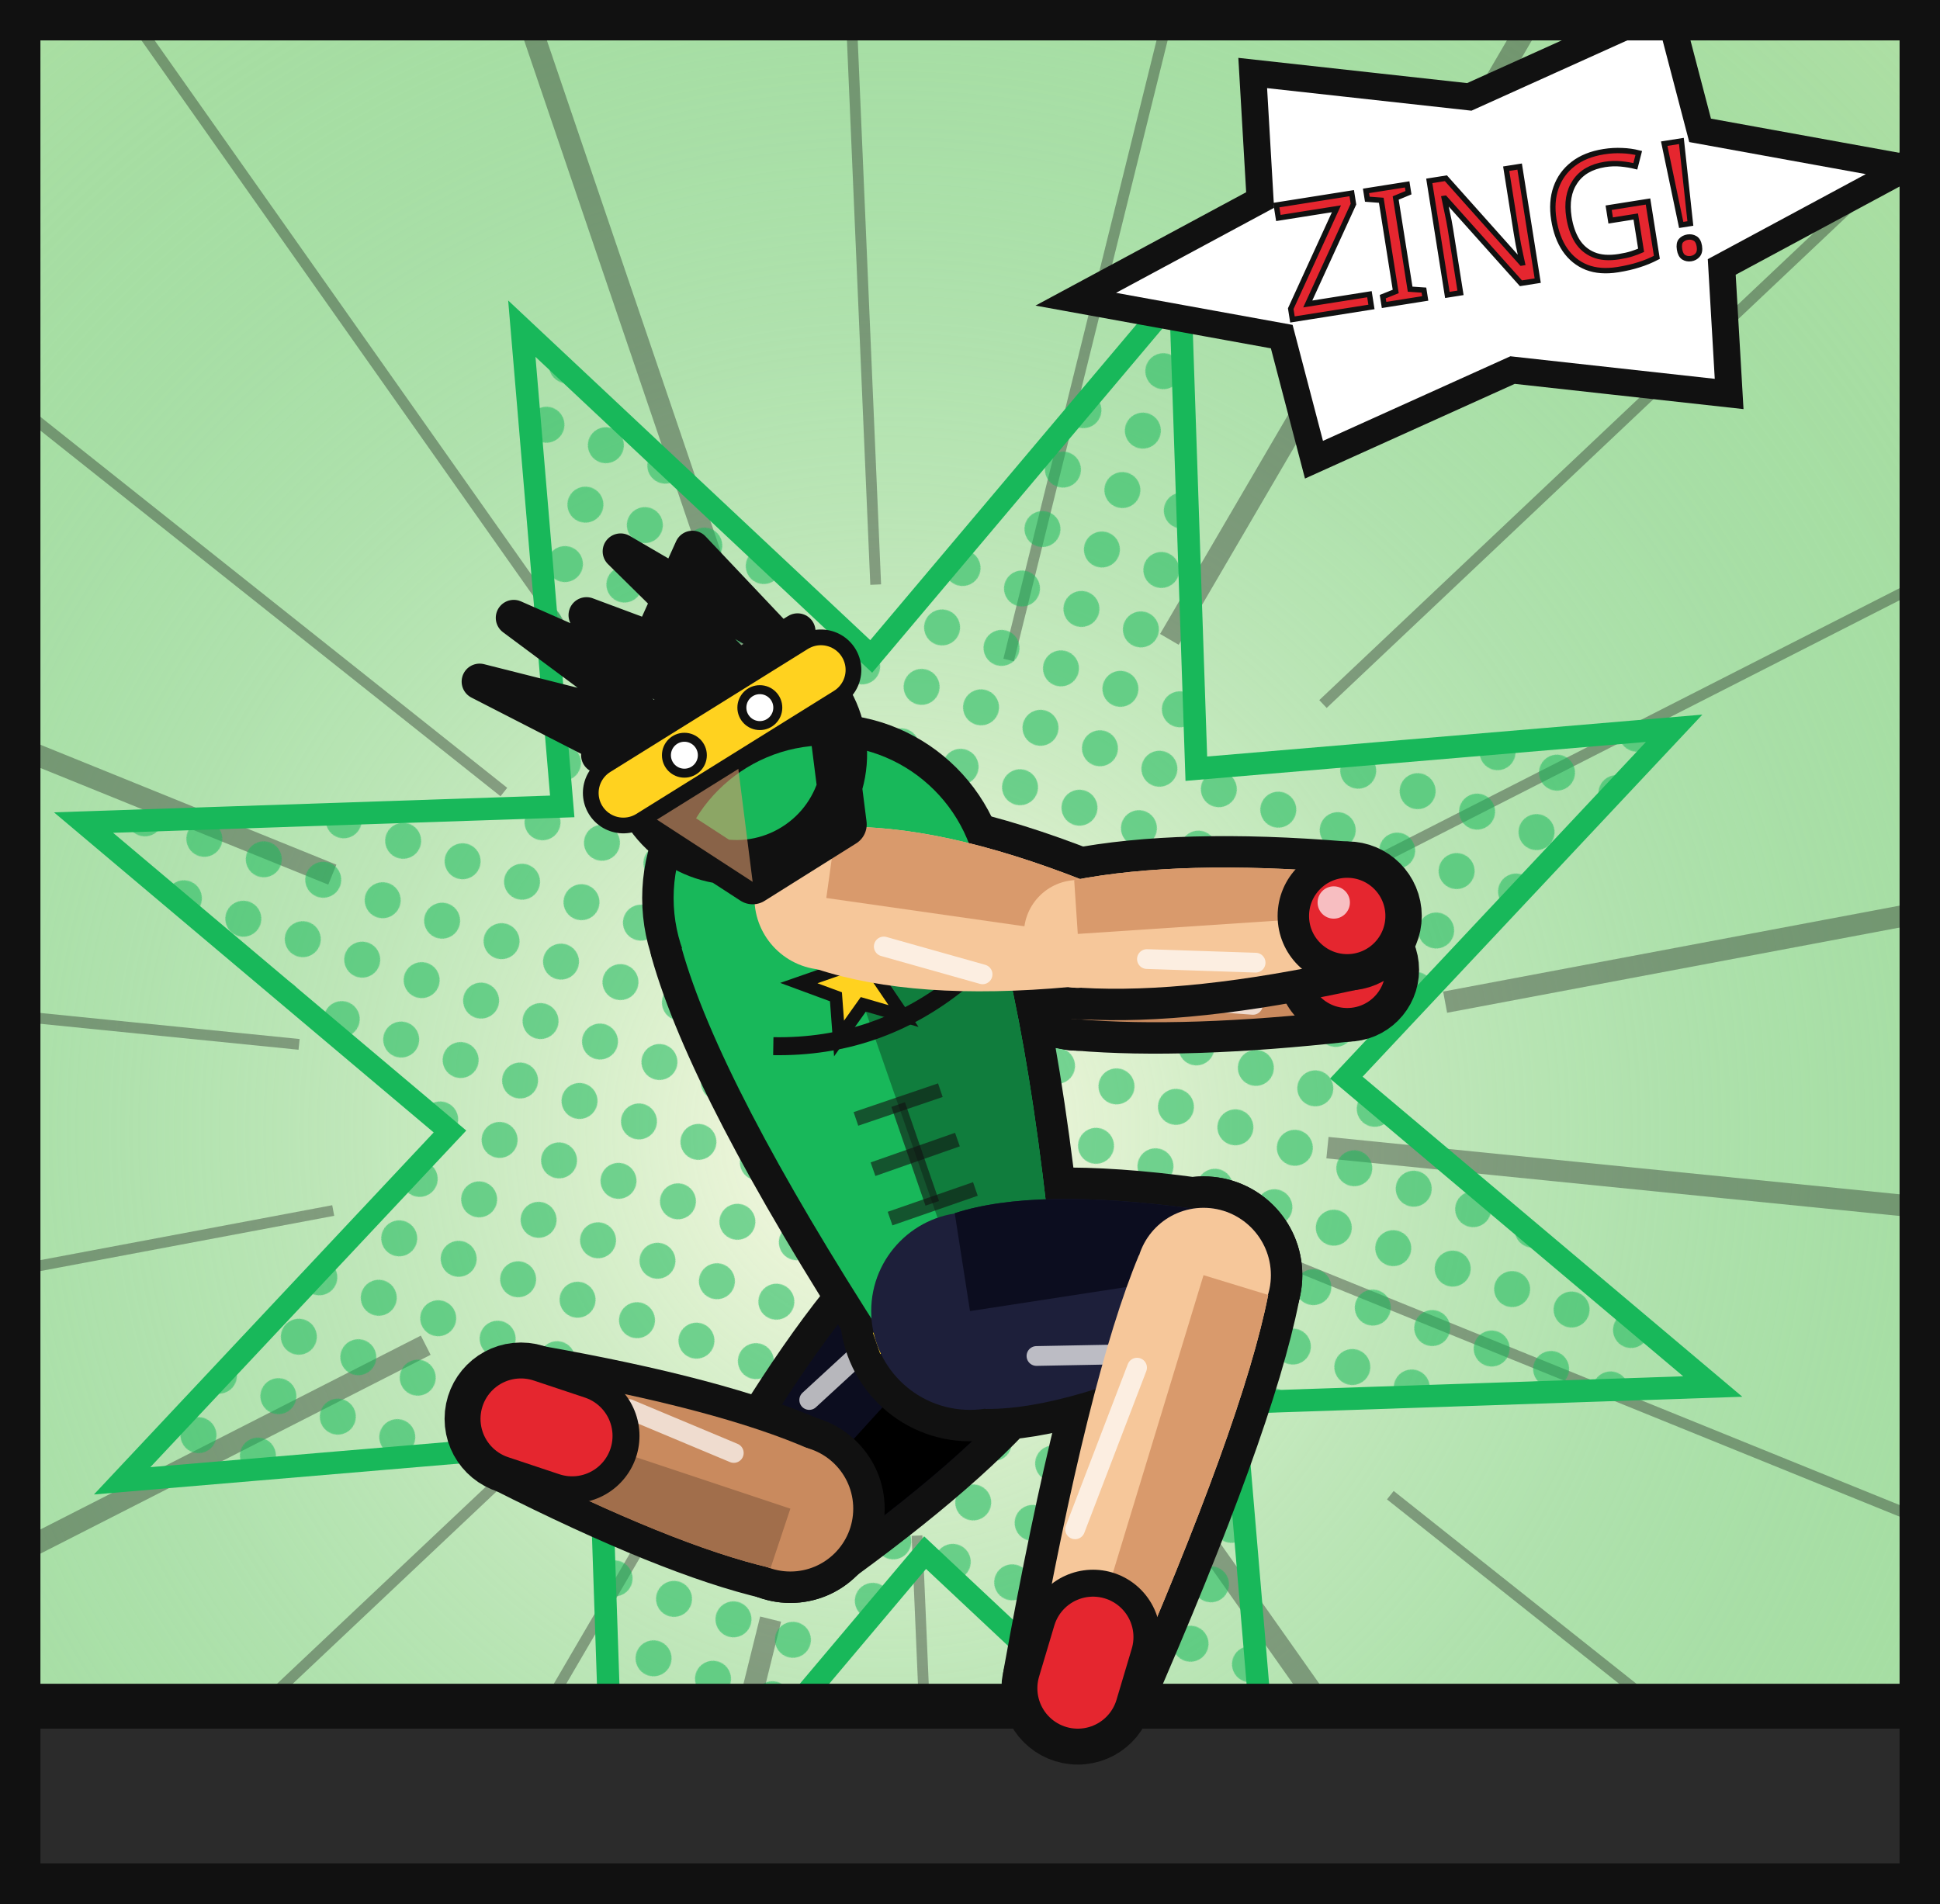
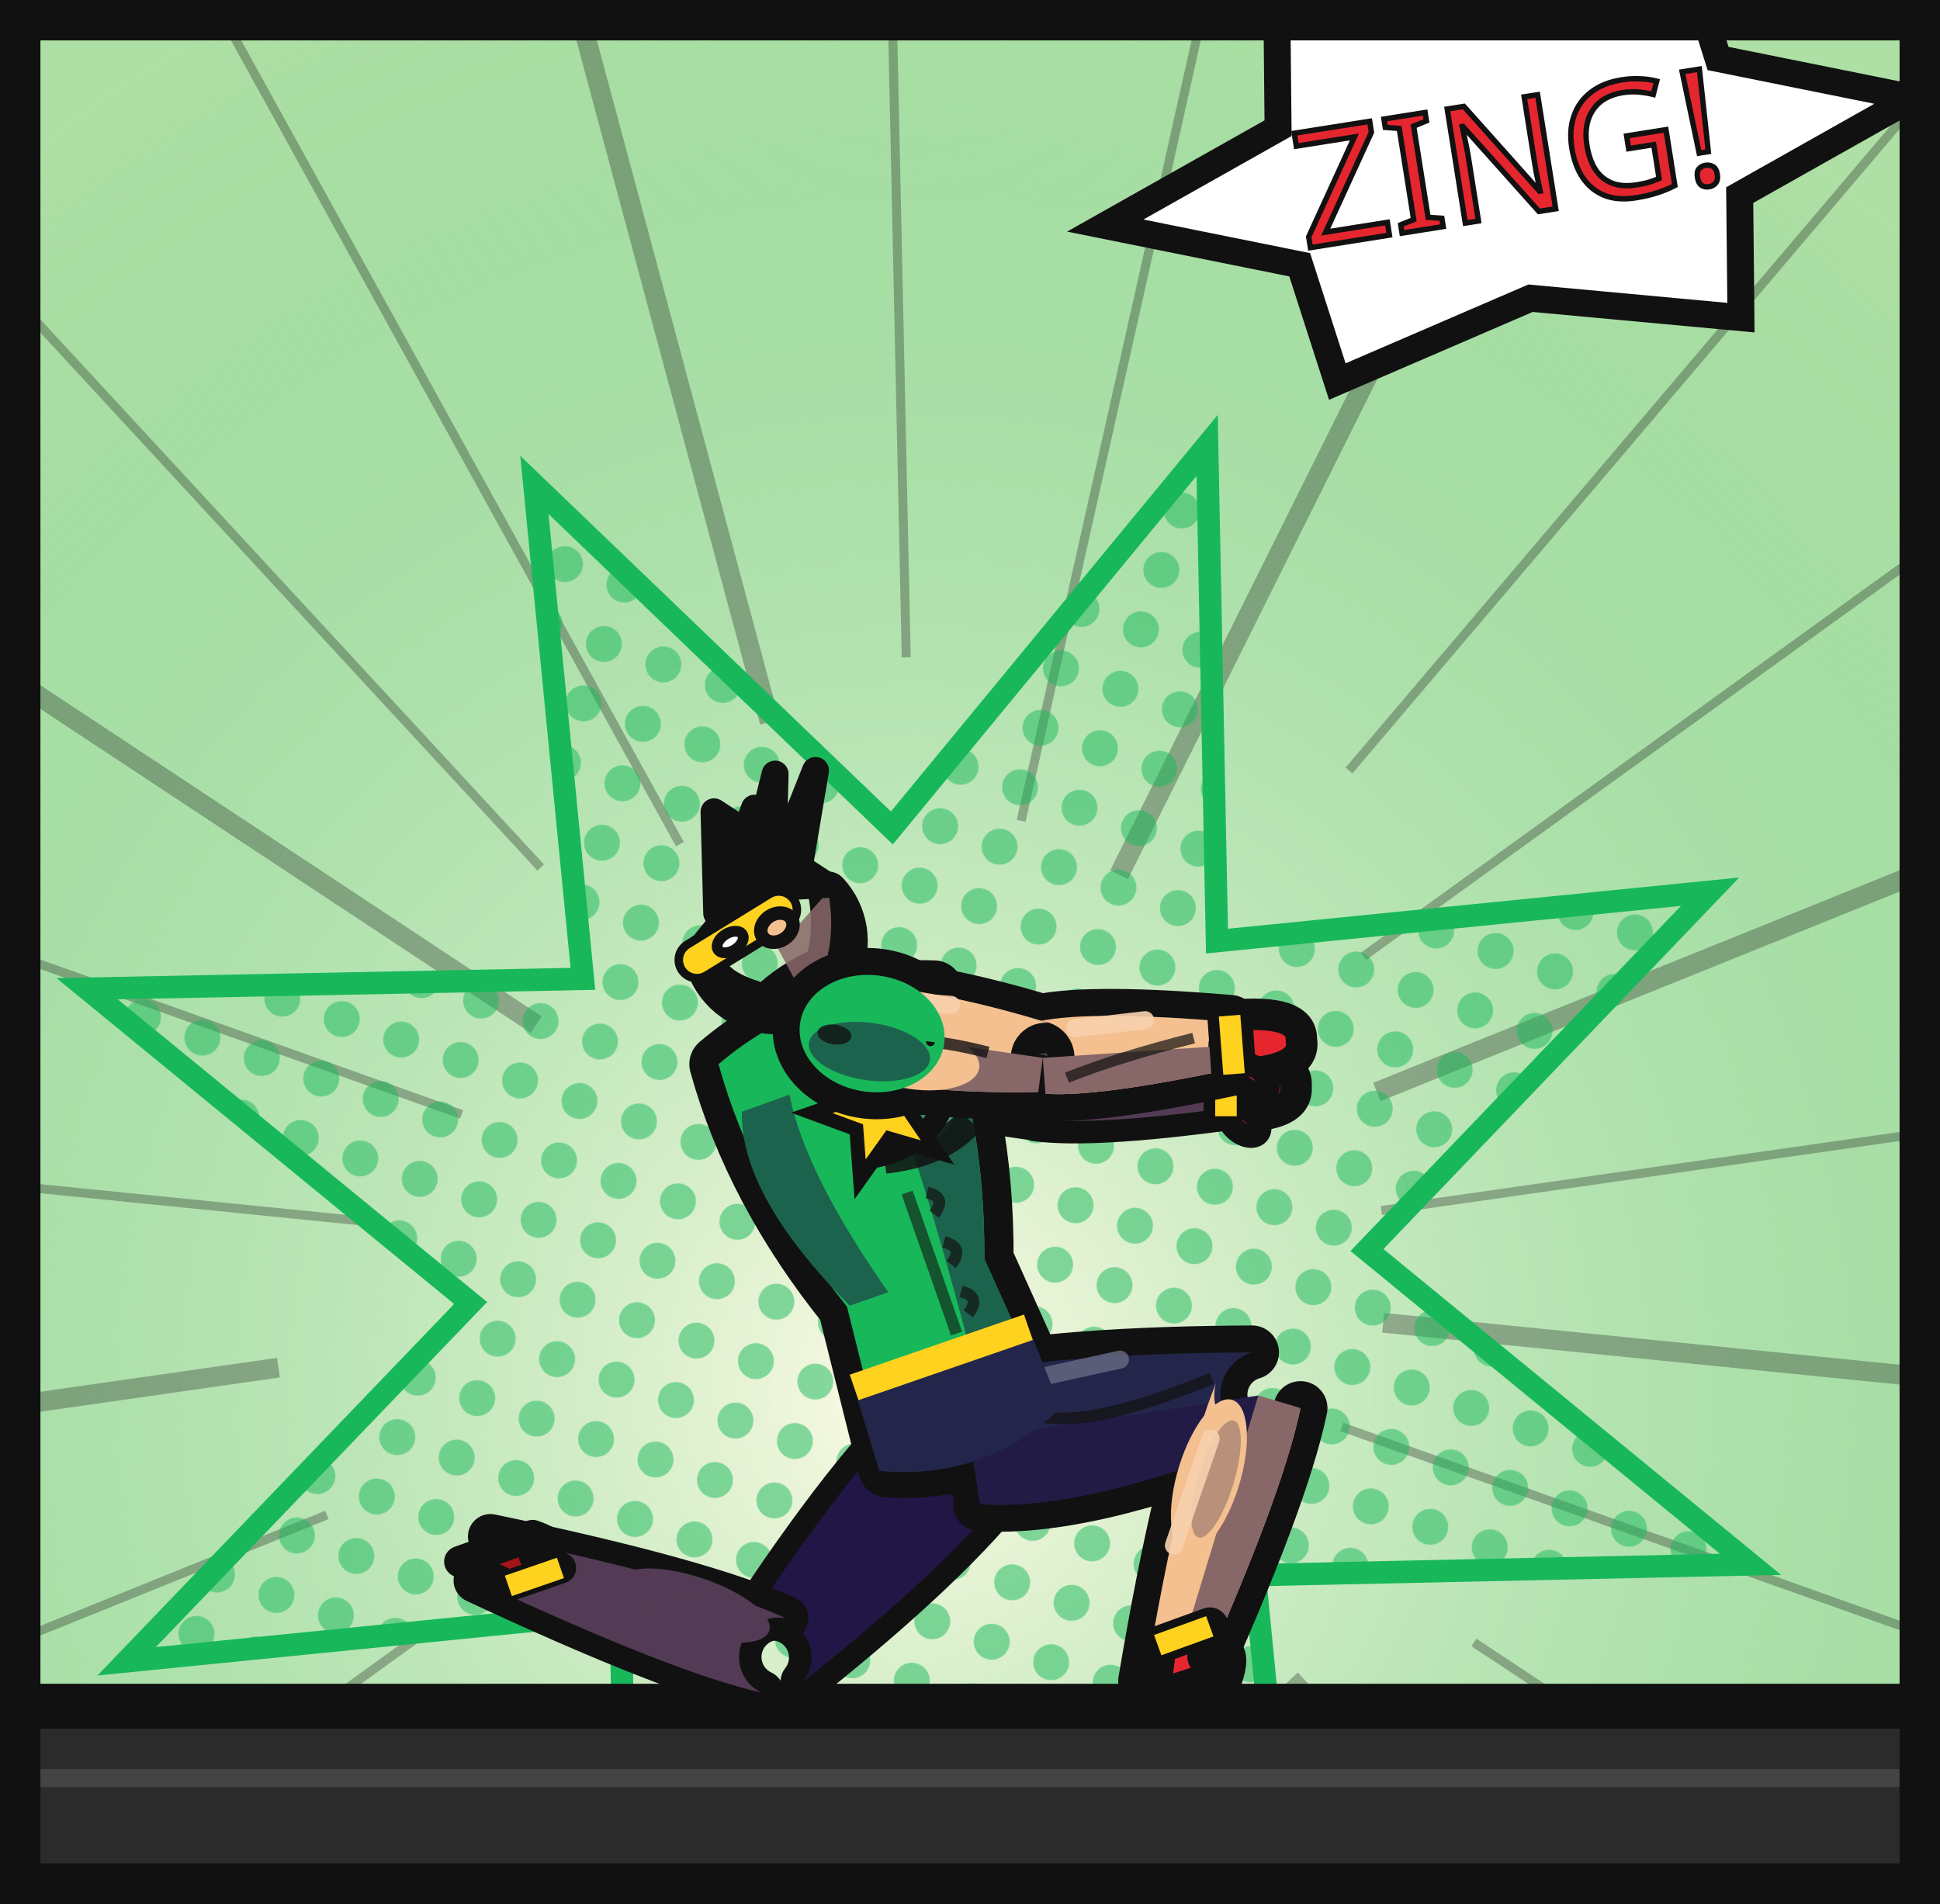
<svg xmlns="http://www.w3.org/2000/svg" viewBox="-8 -18 216 212" role="img" aria-label="Comic illustration: Captain Rep performing the Dragon Pistol Squat">
  <defs>
-     <pattern id="z347399" width="7" height="7" patternUnits="userSpaceOnUse" patternTransform="rotate(19)">
+     <pattern id="v347399" width="7" height="7" patternUnits="userSpaceOnUse" patternTransform="rotate(19)">
      <circle cx="3.5" cy="3.5" r="2" fill="#18b85a" />
    </pattern>
-     <radialGradient id="z347399g" cx="46.0%" cy="55.3%" r="70%">
+     <radialGradient id="v347399g" cx="47.4%" cy="67.1%" r="70%">
      <stop offset="0" stop-color="#fffbe6" />
      <stop offset="1" stop-color="#18b85a" stop-opacity=".35" />
    </radialGradient>
  </defs>
  <rect x="-20" y="-30" width="240" height="250" fill="#fff4cc" />
-   <rect x="-20" y="-30" width="240" height="250" fill="url(#z347399g)" />
-   <line x1="139.8" y1="109.8" x2="261.2" y2="122.0" stroke="#111" stroke-width="2.4" opacity=".35" />
-   <line x1="134.6" y1="122.3" x2="249.5" y2="168.9" stroke="#111" stroke-width="1.2" opacity=".35" />
-   <line x1="146.8" y1="148.5" x2="225.1" y2="210.7" stroke="#111" stroke-width="1.2" opacity=".35" />
-   <line x1="124.8" y1="151.6" x2="189.9" y2="243.9" stroke="#111" stroke-width="2.4" opacity=".35" />
-   <line x1="108.4" y1="153.3" x2="146.8" y2="265.9" stroke="#111" stroke-width="1.2" opacity=".35" />
-   <line x1="94.1" y1="153.0" x2="99.3" y2="274.8" stroke="#111" stroke-width="1.2" opacity=".35" />
-   <line x1="77.8" y1="162.3" x2="51.1" y2="270.0" stroke="#111" stroke-width="2.4" opacity=".35" />
-   <line x1="65.8" y1="149.9" x2="6.3" y2="251.8" stroke="#111" stroke-width="1.2" opacity=".35" />
-   <line x1="57.1" y1="138.0" x2="-31.6" y2="221.7" stroke="#111" stroke-width="1.2" opacity=".35" />
-   <line x1="39.4" y1="131.8" x2="-59.5" y2="182.2" stroke="#111" stroke-width="2.4" opacity=".35" />
-   <line x1="29.1" y1="116.8" x2="-75.1" y2="136.4" stroke="#111" stroke-width="1.2" opacity=".35" />
-   <line x1="25.3" y1="98.3" x2="-77.2" y2="88.0" stroke="#111" stroke-width="1.2" opacity=".35" />
-   <line x1="29.0" y1="79.4" x2="-65.5" y2="41.1" stroke="#111" stroke-width="2.4" opacity=".35" />
-   <line x1="48.1" y1="70.2" x2="-41.1" y2="-0.7" stroke="#111" stroke-width="1.2" opacity=".35" />
-   <line x1="63.2" y1="64.1" x2="-5.9" y2="-33.9" stroke="#111" stroke-width="1.2" opacity=".35" />
-   <line x1="76.8" y1="60.5" x2="37.2" y2="-55.9" stroke="#111" stroke-width="2.4" opacity=".35" />
-   <line x1="89.5" y1="47.1" x2="84.7" y2="-64.8" stroke="#111" stroke-width="1.2" opacity=".35" />
-   <line x1="104.3" y1="55.5" x2="132.9" y2="-60.0" stroke="#111" stroke-width="1.2" opacity=".35" />
-   <line x1="122.2" y1="53.2" x2="177.7" y2="-41.8" stroke="#111" stroke-width="2.4" opacity=".35" />
-   <line x1="139.3" y1="60.4" x2="215.6" y2="-11.7" stroke="#111" stroke-width="1.2" opacity=".35" />
-   <line x1="141.0" y1="80.0" x2="243.5" y2="27.8" stroke="#111" stroke-width="1.2" opacity=".35" />
-   <line x1="152.9" y1="93.6" x2="259.1" y2="73.6" stroke="#111" stroke-width="2.4" opacity=".35" />
-   <polygon points="182.7,136.4 129.4,138.2 133.9,191.4 95.0,154.9 60.6,195.7 58.8,142.4 5.6,146.9 42.1,108.0 1.3,73.6 54.6,71.8 50.1,18.6 89.0,55.1 123.4,14.3 125.2,67.6 178.4,63.1 141.9,102.0" fill="url(#z347399)" opacity=".55" />
-   <polygon points="182.7,136.4 129.4,138.2 133.9,191.4 95.0,154.9 60.6,195.7 58.8,142.4 5.6,146.9 42.1,108.0 1.3,73.6 54.6,71.8 50.1,18.6 89.0,55.1 123.4,14.3 125.2,67.6 178.4,63.1 141.9,102.0" fill="none" stroke="#18b85a" stroke-width="2.5" />
+   <rect x="-20" y="-30" width="240" height="250" fill="url(#v347399g)" />
+   <line x1="146.0" y1="129.3" x2="273.4" y2="142.1" stroke="#111" stroke-width="2.2" opacity=".3" />
+   <line x1="141.4" y1="140.9" x2="263.9" y2="184.5" stroke="#111" stroke-width="1" opacity=".3" />
+   <line x1="156.1" y1="164.9" x2="244.5" y2="223.3" stroke="#111" stroke-width="1" opacity=".3" />
+   <line x1="135.7" y1="169.0" x2="216.4" y2="256.4" stroke="#111" stroke-width="2.2" opacity=".3" />
+   <line x1="120.9" y1="172.3" x2="181.2" y2="281.8" stroke="#111" stroke-width="1" opacity=".3" />
+   <line x1="107.8" y1="174.4" x2="141.0" y2="298.0" stroke="#111" stroke-width="1" opacity=".3" />
+   <line x1="95.6" y1="187.1" x2="98.0" y2="304.1" stroke="#111" stroke-width="2.2" opacity=".3" />
+   <line x1="82.0" y1="178.8" x2="54.9" y2="299.8" stroke="#111" stroke-width="1" opacity=".3" />
+   <line x1="71.1" y1="170.7" x2="14.0" y2="285.2" stroke="#111" stroke-width="1" opacity=".3" />
+   <line x1="53.5" y1="172.2" x2="-22.2" y2="261.3" stroke="#111" stroke-width="2.2" opacity=".3" />
+   <line x1="39.1" y1="163.9" x2="-51.7" y2="229.5" stroke="#111" stroke-width="1" opacity=".3" />
+   <line x1="28.4" y1="150.7" x2="-72.6" y2="191.5" stroke="#111" stroke-width="1" opacity=".3" />
+   <line x1="23.0" y1="134.3" x2="-83.9" y2="149.6" stroke="#111" stroke-width="2.2" opacity=".3" />
+   <line x1="34.6" y1="118.2" x2="-84.8" y2="106.2" stroke="#111" stroke-width="1" opacity=".3" />
+   <line x1="43.4" y1="106.1" x2="-75.3" y2="63.8" stroke="#111" stroke-width="1" opacity=".3" />
+   <line x1="51.7" y1="96.1" x2="-55.9" y2="25.0" stroke="#111" stroke-width="2.2" opacity=".3" />
+   <line x1="52.2" y1="78.6" x2="-27.9" y2="-8.1" stroke="#111" stroke-width="1" opacity=".3" />
+   <line x1="67.7" y1="76.0" x2="7.3" y2="-33.4" stroke="#111" stroke-width="1" opacity=".3" />
+   <line x1="77.7" y1="62.4" x2="47.6" y2="-49.7" stroke="#111" stroke-width="2.2" opacity=".3" />
+   <line x1="92.9" y1="55.2" x2="90.5" y2="-55.8" stroke="#111" stroke-width="1" opacity=".3" />
+   <line x1="105.7" y1="73.4" x2="133.7" y2="-51.5" stroke="#111" stroke-width="1" opacity=".3" />
+   <line x1="116.6" y1="79.4" x2="174.6" y2="-36.9" stroke="#111" stroke-width="2.2" opacity=".3" />
+   <line x1="142.2" y1="67.8" x2="210.8" y2="-13.0" stroke="#111" stroke-width="1" opacity=".3" />
+   <line x1="143.8" y1="88.5" x2="240.3" y2="18.8" stroke="#111" stroke-width="1" opacity=".3" />
+   <line x1="145.3" y1="103.6" x2="261.2" y2="56.8" stroke="#111" stroke-width="2.2" opacity=".3" />
+   <line x1="145.8" y1="116.8" x2="272.5" y2="98.7" stroke="#111" stroke-width="1" opacity=".3" />
+   <polygon points="186.9,156.2 131.7,157.4 137.1,212.3 97.3,174.1 62.2,216.8 61.1,161.5 6.1,167.0 44.4,127.1 1.7,92.1 56.9,91.0 51.5,36.0 91.3,74.2 126.4,31.6 127.5,86.8 182.4,81.3 144.2,121.2" fill="url(#v347399)" opacity=".5" />
+   <polygon points="186.9,156.2 131.7,157.4 137.1,212.3 97.3,174.1 62.2,216.8 61.1,161.5 6.1,167.0 44.4,127.1 1.7,92.1 56.9,91.0 51.5,36.0 91.3,74.2 126.4,31.6 127.5,86.8 182.4,81.3 144.2,121.2" fill="none" stroke="#18b85a" stroke-width="2.5" />
  <rect x="-20" y="172" width="240" height="48" fill="#2b2b2b" />
+   <path d="M-20 180 H220" stroke="#444" stroke-width="2" />
  <line x1="-20" y1="172" x2="220" y2="172" stroke="#111" stroke-width="5" />
  <g>
-     <g fill="#111" stroke="#111" stroke-width="7" stroke-linejoin="round">
-       <path d="M92.6 121.3 Q84.9 128.3 74.8 145.3 L85.2 154.7 Q101.1 143.1 107.4 134.7 Z" />
-       <circle cx="100.0" cy="128.0" r="10.0" />
-       <circle cx="80.0" cy="150.0" r="7.0" />
+     <path d="M95.0 137.7 Q86.6 145.5 74.9 163.4 A4.4 4.4 0 0 1 81.4 169.3 Q98.1 156.0 105.0 146.9 A6.8 6.8 0 0 1 95.0 137.7Z" fill="none" stroke="#111" stroke-width="5" stroke-linejoin="round" />
+     <path d="M95.0 137.7 Q86.6 145.5 74.9 163.4 A4.4 4.4 0 0 1 81.4 169.3 Q98.1 156.0 105.0 146.9 A6.8 6.8 0 0 1 95.0 137.7Z" fill="#211645" />
+     <path d="M79.5 162.2 Q70.2 158.0 46.6 153.1 A2.6 2.6 0 0 1 45.0 158.0 Q66.8 168.2 76.8 170.5 A4.4 4.4 0 0 1 79.5 162.2Z" fill="none" stroke="#111" stroke-width="5" stroke-linejoin="round" />
+     <path d="M79.5 162.2 Q70.2 158.0 46.6 153.1 A2.6 2.6 0 0 1 45.0 158.0 Q66.8 168.2 76.8 170.5 A4.4 4.4 0 0 1 79.5 162.2Z" fill="#533b55" />
+     <ellipse cx="69.2" cy="160.8" rx="8.9" ry="3.2" transform="rotate(-161.6 69.2 160.8)" fill="#533b55" />
+     <ellipse cx="69.0" cy="161.6" rx="6.8" ry="1.9" transform="rotate(-161.6 69.0 161.6)" fill="#533b55" opacity=".55" />
+     <path d="M82.8 100.5 Q92.3 104.4 106.4 106.4 A3.6 3.6 0 0 1 108.4 99.6 Q95.4 93.8 85.2 92.1 A4.4 4.4 0 0 1 82.8 100.5Z" fill="none" stroke="#111" stroke-width="5" stroke-linejoin="round" />
+     <path d="M82.8 100.5 Q92.3 104.4 106.4 106.4 A3.6 3.6 0 0 1 108.4 99.6 Q95.4 93.8 85.2 92.1 A4.4 4.4 0 0 1 82.8 100.5Z" fill="#533b55" />
+     <ellipse cx="93.3" cy="101.0" rx="7.3" ry="3.0" transform="rotate(15.9 93.3 101.0)" fill="#533b55" />
+     <path d="M90.8 99.1 Q94.0 98.6 101.5 101.6" stroke="#111" stroke-width="1.3" fill="none" opacity=".8" />
+     <path d="M107.4 106.6 Q113.7 107.4 128.5 105.4 A2.4 2.4 0 0 1 128.5 100.6 Q113.7 98.6 107.4 99.4 A3.6 3.6 0 0 1 107.4 106.6Z" fill="none" stroke="#111" stroke-width="5" stroke-linejoin="round" />
+     <path d="M107.4 106.6 Q113.7 107.4 128.5 105.4 A2.4 2.4 0 0 1 128.5 100.6 Q113.7 98.6 107.4 99.4 A3.6 3.6 0 0 1 107.4 106.6Z" fill="#533b55" />
+     <path d="M48.6 158.6 L43.2 155.9 L51.3 153.0 Q55.3 154.4 51.5 155.2 L54.4 156.6Z" fill="#a3141b" stroke="#111" stroke-width="3.5" stroke-linejoin="round" />
+     <path d="M43.2 155.9 L51.3 153.0" stroke="#111" stroke-width="3" />
+     <path d="M48.6 158.6 L54.4 156.6" stroke="#ffd21f" stroke-width="2.4" />
+     <path d="M128.5 106.3 Q136.6 106.6 136.3 103.0 Q136.6 99.4 128.5 99.8Z" fill="#a3141b" stroke="#111" stroke-width="3.5" stroke-linejoin="round" />
+     <ellipse cx="130.5" cy="106.9" rx="2.1" ry="1.3" transform="rotate(40.0 130.5 106.9)" fill="#a3141b" stroke="#111" stroke-width="2.5" />
+     <path d="M128.5 106.6 L128.5 99.4" stroke="#111" stroke-width="5" />
+     <path d="M128.5 106.3 L128.5 99.8" stroke="#ffd21f" stroke-width="2.4" />
+     <path d="M73.8 99.9 Q76.4 93.1 83.5 90.0 L78.5 93.1 Q85.6 89.9 94.2 92.8Z" fill="#1c634e" stroke="#111" stroke-width="5" stroke-linejoin="round" />
+     <path d="M101.1 149.5 Q112.7 150.3 132.8 142.2 A4.9 4.9 0 0 1 131.4 132.6 Q110.0 132.7 98.9 135.1 A7.3 7.3 0 0 1 101.1 149.5Z" fill="none" stroke="#111" stroke-width="6" stroke-linejoin="round" />
+     <path d="M127.4 136.0 Q123.5 145.5 119.5 169.2 A2.8 2.8 0 0 1 124.8 170.8 Q134.7 148.9 136.8 138.8 A4.9 4.9 0 0 1 127.4 136.0Z" fill="none" stroke="#111" stroke-width="6" stroke-linejoin="round" />
+     <path d="M72.0 100.5 Q75.9 114.6 86.3 127.5 L90.8 145.5 Q101.3 146.2 109.2 139.1 L101.6 122.2 Q101.7 105.6 96.0 92.2 Q82.4 91.7 72.0 100.5Z" fill="none" stroke="#111" stroke-width="6.5" stroke-linejoin="round" />
+     <path d="M101.1 149.5 Q112.7 150.3 132.8 142.2 A4.9 4.9 0 0 1 131.4 132.6 Q110.0 132.7 98.9 135.1 A7.3 7.3 0 0 1 101.1 149.5Z" fill="#23264a" />
+     <path d="M100.0 142.3 L101.1 149.5 Q112.7 150.3 132.8 142.2 L132.1 137.4 Z" fill="#221b46" />
+     <path d="M106.1 139.1 Q111.4 141.9 126.9 135.5" stroke="#111" stroke-width="1.3" fill="none" opacity=".75" />
+     <path d="M104.9 136.0 L116.7 133.4" stroke="#61637d" stroke-width="2" stroke-linecap="round" opacity=".9" />
+     <path d="M127.4 136.0 Q123.5 145.5 119.5 169.2 A2.8 2.8 0 0 1 124.8 170.8 Q134.7 148.9 136.8 138.8 A4.9 4.9 0 0 1 127.4 136.0Z" fill="#f4c08f" />
+     <path d="M132.1 137.4 L136.8 138.8 Q134.7 148.9 124.8 170.8 L122.2 170.0 Z" fill="#886768" />
+     <ellipse cx="126.6" cy="146.4" rx="8.9" ry="3.5" transform="rotate(106.9 126.6 146.4)" fill="#f4c08f" />
+     <ellipse cx="127.4" cy="146.7" rx="6.8" ry="2.0" transform="rotate(106.9 127.4 146.7)" fill="#886768" opacity=".55" />
+     <path d="M126.8 142.2 L122.7 154.1" stroke="#f7d2ae" stroke-width="2" stroke-linecap="round" opacity=".9" />
+     <path d="M72.0 100.5 Q75.9 114.6 86.3 127.5 L90.8 145.5 Q101.3 146.2 109.2 139.1 L101.6 122.2 Q101.7 105.6 96.0 92.2 Q82.4 91.7 72.0 100.5Z" fill="#18b85a" />
+     <path d="M74.6 105.8 Q74.4 115.1 86.6 127.4 L90.9 125.9 Q81.6 112.6 79.9 103.9Z" fill="#1c634e" />
+     <path d="M96.0 92.2 Q101.7 105.6 101.6 122.2 L109.2 139.1 L102.3 141.5 Q94.2 108.2 87.6 95.1Z" fill="#1c634e" />
+     <ellipse cx="92.6" cy="103.6" rx="6.3" ry="6.3" transform="rotate(70.8 92.6 103.6)" fill="#59cc88" opacity=".55" />
+     <path d="M96.6 96.0 Q100.2 108.2 89.7 110.8" stroke="#111" stroke-width="2.4" fill="none" stroke-linecap="round" />
+     <path d="M90.5 111.1 Q96.9 110.4 100.0 106.8" stroke="#111" stroke-width="3.2" fill="none" opacity=".85" />
+     <path d="M95.2 114.8 Q97.5 115.3 96.0 117.2" stroke="#111" stroke-width="1.3" fill="none" opacity=".7" />
+     <path d="M97.1 120.3 Q99.4 120.9 97.9 122.8" stroke="#111" stroke-width="1.3" fill="none" opacity=".7" />
+     <path d="M99.0 125.8 Q101.3 126.4 99.8 128.3" stroke="#111" stroke-width="1.3" fill="none" opacity=".7" />
+     <path d="M93.0 114.8 L98.5 130.5" stroke="#111" stroke-width="1.3" opacity=".6" />
+     <path d="M106.0 129.9 Q99.6 135.2 96.3 140.5" stroke="#111" stroke-width="1.6" fill="none" opacity=".7" />
+     <path d="M87.1 136.5 L89.9 145.8 Q101.6 146.9 110.1 138.8 L106.5 129.8Z" fill="#23264a" />
+     <path d="M87.1 136.5 L106.5 129.8" stroke="#ffd21f" stroke-width="3" />
+     <g transform="translate(89.9 105.6) rotate(-19.2) scale(1.2)">
+       <polygon points="0,-6 1.8,-1.8 6,-1.8 2.6,1 3.8,5.5 0,2.8 -3.8,5.5 -2.6,1 -6,-1.8 -1.8,-1.8" fill="#ffd21f" stroke="#111" stroke-width="1.3" />
    </g>
-     <g fill="#0c0d1f">
-       <path d="M92.6 121.3 Q84.9 128.3 74.8 145.3 L85.2 154.7 Q101.1 143.1 107.4 134.7 Z" />
-       <circle cx="100.0" cy="128.0" r="10.0" />
-       <circle cx="80.0" cy="150.0" r="7.0" />
-     </g>
-     <path d="M100.0 128.0 L80.0 150.0 L85.2 154.7 Q101.1 143.1 107.4 134.7 Z" fill="#000" />
-     <path d="M90.9 129.8 L82.1 137.9" stroke="#fff" stroke-width="2.2" stroke-linecap="round" opacity=".7" />
-     <g fill="#111" stroke="#111" stroke-width="7" stroke-linejoin="round">
-       <path d="M82.2 143.4 Q72.0 138.9 51.6 135.3 L48.4 144.7 Q67.0 154.1 77.8 156.6 Z" />
-       <circle cx="80.0" cy="150.0" r="7.0" />
-       <circle cx="50.0" cy="140.0" r="5.0" />
-     </g>
-     <g fill="#c98a5e">
-       <path d="M82.2 143.4 Q72.0 138.9 51.6 135.3 L48.4 144.7 Q67.0 154.1 77.8 156.6 Z" />
-       <circle cx="80.0" cy="150.0" r="7.0" />
-       <circle cx="50.0" cy="140.0" r="5.0" />
-     </g>
-     <path d="M80.0 150.0 L50.0 140.0 L48.4 144.7 Q67.0 154.1 77.8 156.6 Z" fill="#a16e4b" />
-     <path d="M73.7 143.8 L62.0 138.9" stroke="#fff" stroke-width="2.2" stroke-linecap="round" opacity=".7" />
-     <g fill="#111" stroke="#111" stroke-width="7" stroke-linejoin="round">
-       <path d="M82.1 88.7 Q92.9 93.4 110.5 95.3 L113.5 84.7 Q97.5 77.0 85.9 75.3 Z" />
-       <circle cx="84.0" cy="82.0" r="7.0" />
-       <circle cx="112.0" cy="90.0" r="5.5" />
-     </g>
-     <g fill="#c98a5e">
-       <path d="M82.1 88.7 Q92.9 93.4 110.5 95.3 L113.5 84.7 Q97.5 77.0 85.9 75.3 Z" />
-       <circle cx="84.0" cy="82.0" r="7.0" />
-       <circle cx="112.0" cy="90.0" r="5.5" />
-     </g>
-     <path d="M84.0 82.0 L112.0 90.0 L113.5 84.7 Q97.5 77.0 85.9 75.3 Z" fill="#a16e4b" />
-     <path d="M89.9 87.7 L100.8 92.1" stroke="#fff" stroke-width="2.2" stroke-linecap="round" opacity=".7" />
-     <g fill="#111" stroke="#111" stroke-width="7" stroke-linejoin="round">
-       <path d="M112.0 95.5 Q124.0 96.5 142.0 94.5 L142.0 85.5 Q124.0 83.5 112.0 84.5 Z" />
-       <circle cx="112.0" cy="90.0" r="5.5" />
-       <circle cx="142.0" cy="90.0" r="4.5" />
-     </g>
-     <g fill="#c98a5e">
-       <path d="M112.0 95.5 Q124.0 96.5 142.0 94.5 L142.0 85.5 Q124.0 83.5 112.0 84.5 Z" />
-       <circle cx="112.0" cy="90.0" r="5.5" />
-       <circle cx="142.0" cy="90.0" r="4.5" />
-     </g>
-     <path d="M112.0 90.0 L142.0 90.0 L142.0 85.5 Q124.0 83.5 112.0 84.5 Z" fill="#a16e4b" />
-     <path d="M119.5 93.0 L131.5 93.9" stroke="#fff" stroke-width="2.2" stroke-linecap="round" opacity=".7" />
-     <path d="M55.7 141.9 L50.0 140.0" stroke="#111" stroke-width="15" stroke-linecap="round" />
-     <path d="M55.7 141.9 L50.0 140.0" stroke="#e5262f" stroke-width="9" stroke-linecap="round" />
-     <circle cx="142.0" cy="90.0" r="6" fill="#e5262f" stroke="#111" stroke-width="3.5" />
-     <circle cx="140.5" cy="88.5" r="1.8" fill="#fff" opacity=".7" />
-     <path d="M67.9 87.6 Q72.1 102.6 90.6 131.3 L109.4 124.7 Q106.1 90.8 100.1 76.4 Z" fill="#111" stroke="#111" stroke-width="7" stroke-linejoin="round" />
-     <circle cx="84.0" cy="82.0" r="17" fill="#111" stroke="#111" stroke-width="7" />
-     <g fill="#111" stroke="#111" stroke-width="7" stroke-linejoin="round">
-       <path d="M101.7 138.9 Q111.0 139.0 127.1 131.4 L124.9 116.6 Q107.2 114.2 98.3 117.1 Z" />
-       <circle cx="100.0" cy="128.0" r="11.0" />
-       <circle cx="126.0" cy="124.0" r="7.5" />
-     </g>
-     <g fill="#111" stroke="#111" stroke-width="7" stroke-linejoin="round">
-       <path d="M118.8 121.8 Q113.2 135.2 107.2 168.5 L116.8 171.5 Q130.4 140.4 133.2 126.2 Z" />
-       <circle cx="126.0" cy="124.0" r="7.5" />
-       <circle cx="112.0" cy="170.0" r="5.0" />
-     </g>
-     <g fill="#111" stroke="#111" stroke-width="7" stroke-linejoin="round">
-       <path d="M82.9 89.9 Q93.8 93.5 111.2 91.9 L112.8 80.1 Q96.6 73.7 85.1 74.1 Z" />
-       <circle cx="84.0" cy="82.0" r="8.0" />
-       <circle cx="112.0" cy="86.0" r="6.0" />
-     </g>
-     <g fill="#111" stroke="#111" stroke-width="7" stroke-linejoin="round">
-       <path d="M112.4 92.0 Q124.5 92.7 142.3 88.8 L141.7 79.2 Q123.5 77.7 111.6 80.0 Z" />
-       <circle cx="112.0" cy="86.0" r="6.0" />
-       <circle cx="142.0" cy="84.0" r="4.8" />
-     </g>
-     <circle cx="84.0" cy="82.0" r="17" fill="#18b85a" />
-     <path d="M67.9 87.6 Q72.1 102.6 90.6 131.3 L109.4 124.7 Q106.1 90.8 100.1 76.4 Z" fill="#18b85a" />
-     <path d="M84.0 82.0 L100.0 128.0 L109.4 124.7 Q106.1 90.8 100.1 76.4 Z" fill="#107d3d" />
-     <path d="M78.1 98.5 Q89.8 98.7 98.9 91.3" stroke="#111" stroke-width="2" fill="none" />
-     <path d="M87.3 106.6 L96.7 103.4" stroke="#111" stroke-width="1.6" opacity=".6" />
-     <path d="M89.2 112.2 L98.6 108.9" stroke="#111" stroke-width="1.6" opacity=".6" />
-     <path d="M91.1 117.7 L100.6 114.4" stroke="#111" stroke-width="1.6" opacity=".6" />
-     <path d="M92.0 105.0 L95.8 116.0" stroke="#111" stroke-width="1.6" opacity=".6" />
-     <g transform="translate(87.2 91.2) rotate(-19.2)">
-       <polygon points="0,-6 1.8,-1.8 6,-1.8 2.6,1 3.8,5.5 0,2.8 -3.8,5.5 -2.6,1 -6,-1.8 -1.8,-1.8" fill="#ffd21f" stroke="#111" stroke-width="1.4" />
-     </g>
-     <path d="M89.6 131.6 L110.4 124.4" stroke="#111" stroke-width="5" />
-     <path d="M89.6 131.6 L110.4 124.4" stroke="#ffd21f" stroke-width="2.5" />
-     <g fill="#1d1f3a">
-       <path d="M101.7 138.9 Q111.0 139.0 127.1 131.4 L124.9 116.6 Q107.2 114.2 98.3 117.1 Z" />
-       <circle cx="100.0" cy="128.0" r="11.0" />
-       <circle cx="126.0" cy="124.0" r="7.5" />
-     </g>
-     <path d="M100.0 128.0 L126.0 124.0 L124.9 116.6 Q107.2 114.2 98.3 117.1 Z" fill="#0c0d1f" />
-     <path d="M107.4 133.0 L118.0 132.8" stroke="#fff" stroke-width="2.2" stroke-linecap="round" opacity=".7" />
-     <g fill="#f6c79a">
-       <path d="M118.8 121.8 Q113.2 135.2 107.2 168.5 L116.8 171.5 Q130.4 140.4 133.2 126.2 Z" />
-       <circle cx="126.0" cy="124.0" r="7.5" />
-       <circle cx="112.0" cy="170.0" r="5.0" />
-     </g>
-     <path d="M126.0 124.0 L112.0 170.0 L116.8 171.5 Q130.4 140.4 133.2 126.2 Z" fill="#d99a6c" />
-     <path d="M118.6 134.3 L111.7 152.3" stroke="#fff" stroke-width="2.2" stroke-linecap="round" opacity=".7" />
-     <g fill="#f6c79a">
-       <path d="M82.9 89.9 Q93.8 93.5 111.2 91.9 L112.8 80.1 Q96.6 73.7 85.1 74.1 Z" />
-       <circle cx="84.0" cy="82.0" r="8.0" />
-       <circle cx="112.0" cy="86.0" r="6.0" />
-     </g>
-     <path d="M84.0 82.0 L112.0 86.0 L112.8 80.1 Q96.6 73.7 85.1 74.1 Z" fill="#d99a6c" />
-     <path d="M90.4 87.4 L101.4 90.5" stroke="#fff" stroke-width="2.2" stroke-linecap="round" opacity=".7" />
-     <g fill="#f6c79a">
-       <path d="M112.4 92.0 Q124.5 92.7 142.3 88.8 L141.7 79.2 Q123.5 77.7 111.6 80.0 Z" />
-       <circle cx="112.0" cy="86.0" r="6.0" />
-       <circle cx="142.0" cy="84.0" r="4.8" />
-     </g>
-     <path d="M112.0 86.0 L142.0 84.0 L141.7 79.2 Q123.5 77.7 111.6 80.0 Z" fill="#d99a6c" />
-     <path d="M119.7 88.8 L131.8 89.2" stroke="#fff" stroke-width="2.2" stroke-linecap="round" opacity=".7" />
-     <path d="M113.7 164.3 L112.0 170.0" stroke="#111" stroke-width="15" stroke-linecap="round" />
-     <path d="M113.7 164.3 L112.0 170.0" stroke="#e5262f" stroke-width="9" stroke-linecap="round" />
-     <circle cx="142.0" cy="84.0" r="6" fill="#e5262f" stroke="#111" stroke-width="3.5" />
-     <circle cx="140.5" cy="82.5" r="1.8" fill="#fff" opacity=".7" />
-     <polygon points="80.8,52.3 61.0,65.9 45.4,57.9 65.6,63.0 49.2,50.8 70.3,60.1 57.3,50.5 75.0,57.1 61.1,43.4 79.6,54.2 69.1,43.1 58.7,66.1" fill="#1a1a1a" stroke="#111" stroke-width="4" stroke-linejoin="round" />
-     <path d="M84.2 59.6 A12 12 0 0 1 63.8 72.4 L75.8 80.2 L86.0 73.8 Z" fill="#f6c79a" stroke="#111" stroke-width="5" stroke-linejoin="round" />
-     <path d="M74.0 66.0 L75.8 80.2 L63.8 72.4Z" fill="#d99a6c" opacity=".6" />
-     <path d="M83.4 56.6 L61.4 70.3" stroke="#111" stroke-width="9" stroke-linecap="round" />
-     <path d="M83.4 56.6 L61.4 70.3" stroke="#ffd21f" stroke-width="5.5" stroke-linecap="round" />
-     <circle cx="76.6" cy="60.8" r="2" fill="#fff" stroke="#111" stroke-width="1" />
-     <circle cx="68.2" cy="66.1" r="2" fill="#fff" stroke="#111" stroke-width="1" />
+     <path d="M120.9 165.2 L120.1 171.4 L128.3 168.7 Q129.6 164.7 126.3 166.5 L126.7 163.1Z" fill="#e5262f" stroke="#111" stroke-width="4.2" stroke-linejoin="round" />
+     <path d="M120.1 171.4 L128.3 168.7" stroke="#111" stroke-width="3" />
+     <path d="M120.9 165.2 L126.7 163.1" stroke="#ffd21f" stroke-width="2.4" />
+     <path d="M70.7 89.7 A8.1 8.1 0 1 0 84.2 81.3 Q85.5 88.1 81.9 93.7 L79.4 94.3 Q71.8 92.9 70.7 89.7Z" fill="#f4c08f" stroke="#111" stroke-width="4.5" stroke-linejoin="round" />
+     <path d="M84.2 81.3 Q85.5 88.1 81.9 93.7 L78.6 87.6Z" fill="#886768" opacity=".85" />
+     <polygon points="69.7,88.0 81.1,77.9 82.8,67.8 78.0,79.9 78.3,68.2 74.9,81.8 76.0,72.0 71.8,83.7 71.5,72.4 83.9,80.5 75.4,81.0" fill="#141414" stroke="#111" stroke-width="3" stroke-linejoin="round" />
+     <path d="M69.6 88.9 L78.7 83.3" stroke="#111" stroke-width="5.0" stroke-linecap="round" />
+     <path d="M69.6 88.9 L78.7 83.3" stroke="#ffd21f" stroke-width="3.1" stroke-linecap="round" />
+     <ellipse cx="73.3" cy="86.9" rx="1.6" ry="1.0" transform="rotate(148.0 73.3 86.9)" fill="#fff" stroke="#111" stroke-width="1.2" />
+     <ellipse cx="78.5" cy="85.3" rx="1.5" ry="1.9" transform="rotate(-122.0 78.5 85.3)" fill="#f4c08f" stroke="#111" stroke-width="1.5" />
+     <path d="M76.2 92.2 l-1.7 1.1" stroke="#111" stroke-width="1.6" stroke-linecap="round" />
+     <path d="M83.3 101.1 Q93.3 103.9 107.6 103.6 A3.9 3.9 0 0 1 108.7 95.9 Q95.0 91.7 84.7 91.5 A4.9 4.9 0 0 1 83.3 101.1Z" fill="none" stroke="#111" stroke-width="6" stroke-linejoin="round" />
+     <path d="M108.4 103.8 Q114.3 104.2 129.3 101.0 A2.6 2.6 0 0 1 129.0 95.8 Q113.7 94.5 107.8 95.7 A4.1 4.1 0 0 1 108.4 103.8Z" fill="none" stroke="#111" stroke-width="6" stroke-linejoin="round" />
+     <ellipse cx="89.1" cy="97.1" rx="8.1" ry="6.5" transform="rotate(8.1 89.1 97.1)" fill="#111" stroke="#111" stroke-width="6" />
+     <path d="M83.3 101.1 Q93.3 103.9 107.6 103.6 A3.9 3.9 0 0 1 108.7 95.9 Q95.0 91.7 84.7 91.5 A4.9 4.9 0 0 1 83.3 101.1Z" fill="#f4c08f" />
+     <path d="M84.0 96.3 L83.3 101.1 Q93.3 103.9 107.6 103.6 L108.1 99.8 Z" fill="#886768" />
+     <ellipse cx="93.8" cy="99.9" rx="7.3" ry="3.4" transform="rotate(8.1 93.8 99.9)" fill="#f4c08f" />
+     <path d="M91.1 98.3 Q94.2 97.2 102.0 99.2" stroke="#111" stroke-width="1.3" fill="none" opacity=".8" />
+     <path d="M88.9 93.2 L97.9 93.9" stroke="#f7d2ae" stroke-width="2" stroke-linecap="round" opacity=".9" />
+     <path d="M108.4 103.8 Q114.3 104.2 129.3 101.0 A2.6 2.6 0 0 1 129.0 95.8 Q113.7 94.5 107.8 95.7 A4.1 4.1 0 0 1 108.4 103.8Z" fill="#f4c08f" />
+     <path d="M108.1 99.8 L108.4 103.8 Q114.3 104.2 129.3 101.0 L129.2 98.4 Z" fill="#886768" />
+     <path d="M110.8 102.0 Q116.6 99.7 124.9 97.6" stroke="#111" stroke-width="1.2" fill="none" opacity=".7" />
+     <path d="M111.7 96.5 L119.5 95.6" stroke="#f7d2ae" stroke-width="2" stroke-linecap="round" opacity=".9" />
+     <ellipse cx="89.1" cy="97.1" rx="8.1" ry="6.5" transform="rotate(8.1 89.1 97.1)" fill="#18b85a" />
+     <ellipse cx="88.8" cy="99.1" rx="6.8" ry="3.2" transform="rotate(8.1 88.8 99.1)" fill="#1c634e" />
+     <path d="M95.6 98.0 q-0.4 3.0 0 0" stroke="#111" />
+     <ellipse cx="84.9" cy="97.2" rx="1.9" ry="1.1" transform="rotate(8.1 84.9 97.2)" fill="#111" opacity=".8" />
+     <path d="M129.4 101.6 Q137.5 101.4 136.9 97.8 Q137.0 94.3 128.9 95.1Z" fill="#e5262f" stroke="#111" stroke-width="3.5" stroke-linejoin="round" />
+     <ellipse cx="131.4" cy="102.1" rx="2.1" ry="1.3" transform="rotate(36.2 131.4 102.1)" fill="#e5262f" stroke="#111" stroke-width="2.5" />
+     <path d="M129.4 101.9 L128.9 94.8" stroke="#111" stroke-width="5" />
+     <path d="M129.4 101.6 L128.9 95.1" stroke="#ffd21f" stroke-width="2.4" />
  </g>
-   <g transform="rotate(-9 158 8)">
-     <polygon points="204.8,8.0 182.8,15.7 181.4,29.8 158.0,23.4 134.6,29.8 133.2,15.7 111.2,8.0 133.2,0.3 134.6,-13.8 158.0,-7.4 181.4,-13.8 182.8,0.3" fill="#fff" stroke="#111" stroke-width="3" />
-     <text x="158" y="14" font-family="Bangers,Impact,sans-serif" font-size="18" text-anchor="middle" fill="#e5262f" stroke="#111" stroke-width=".6">ZING!</text>
+   <g transform="rotate(-9 160 0)">
+     <polygon points="205.5,0.0 184.8,7.7 182.8,21.2 160.0,15.4 137.3,21.2 135.2,7.7 114.5,0.0 135.2,-7.7 137.2,-21.2 160.0,-15.4 182.8,-21.2 184.8,-7.7" fill="#fff" stroke="#111" stroke-width="3" />
+     <text x="160" y="6" font-family="Bangers,Impact,sans-serif" font-size="18" text-anchor="middle" fill="#e5262f" stroke="#111" stroke-width=".6">ZING!</text>
  </g>
  <rect x="-6" y="-16" width="212" height="208" fill="none" stroke="#111" stroke-width="5" />
</svg>
